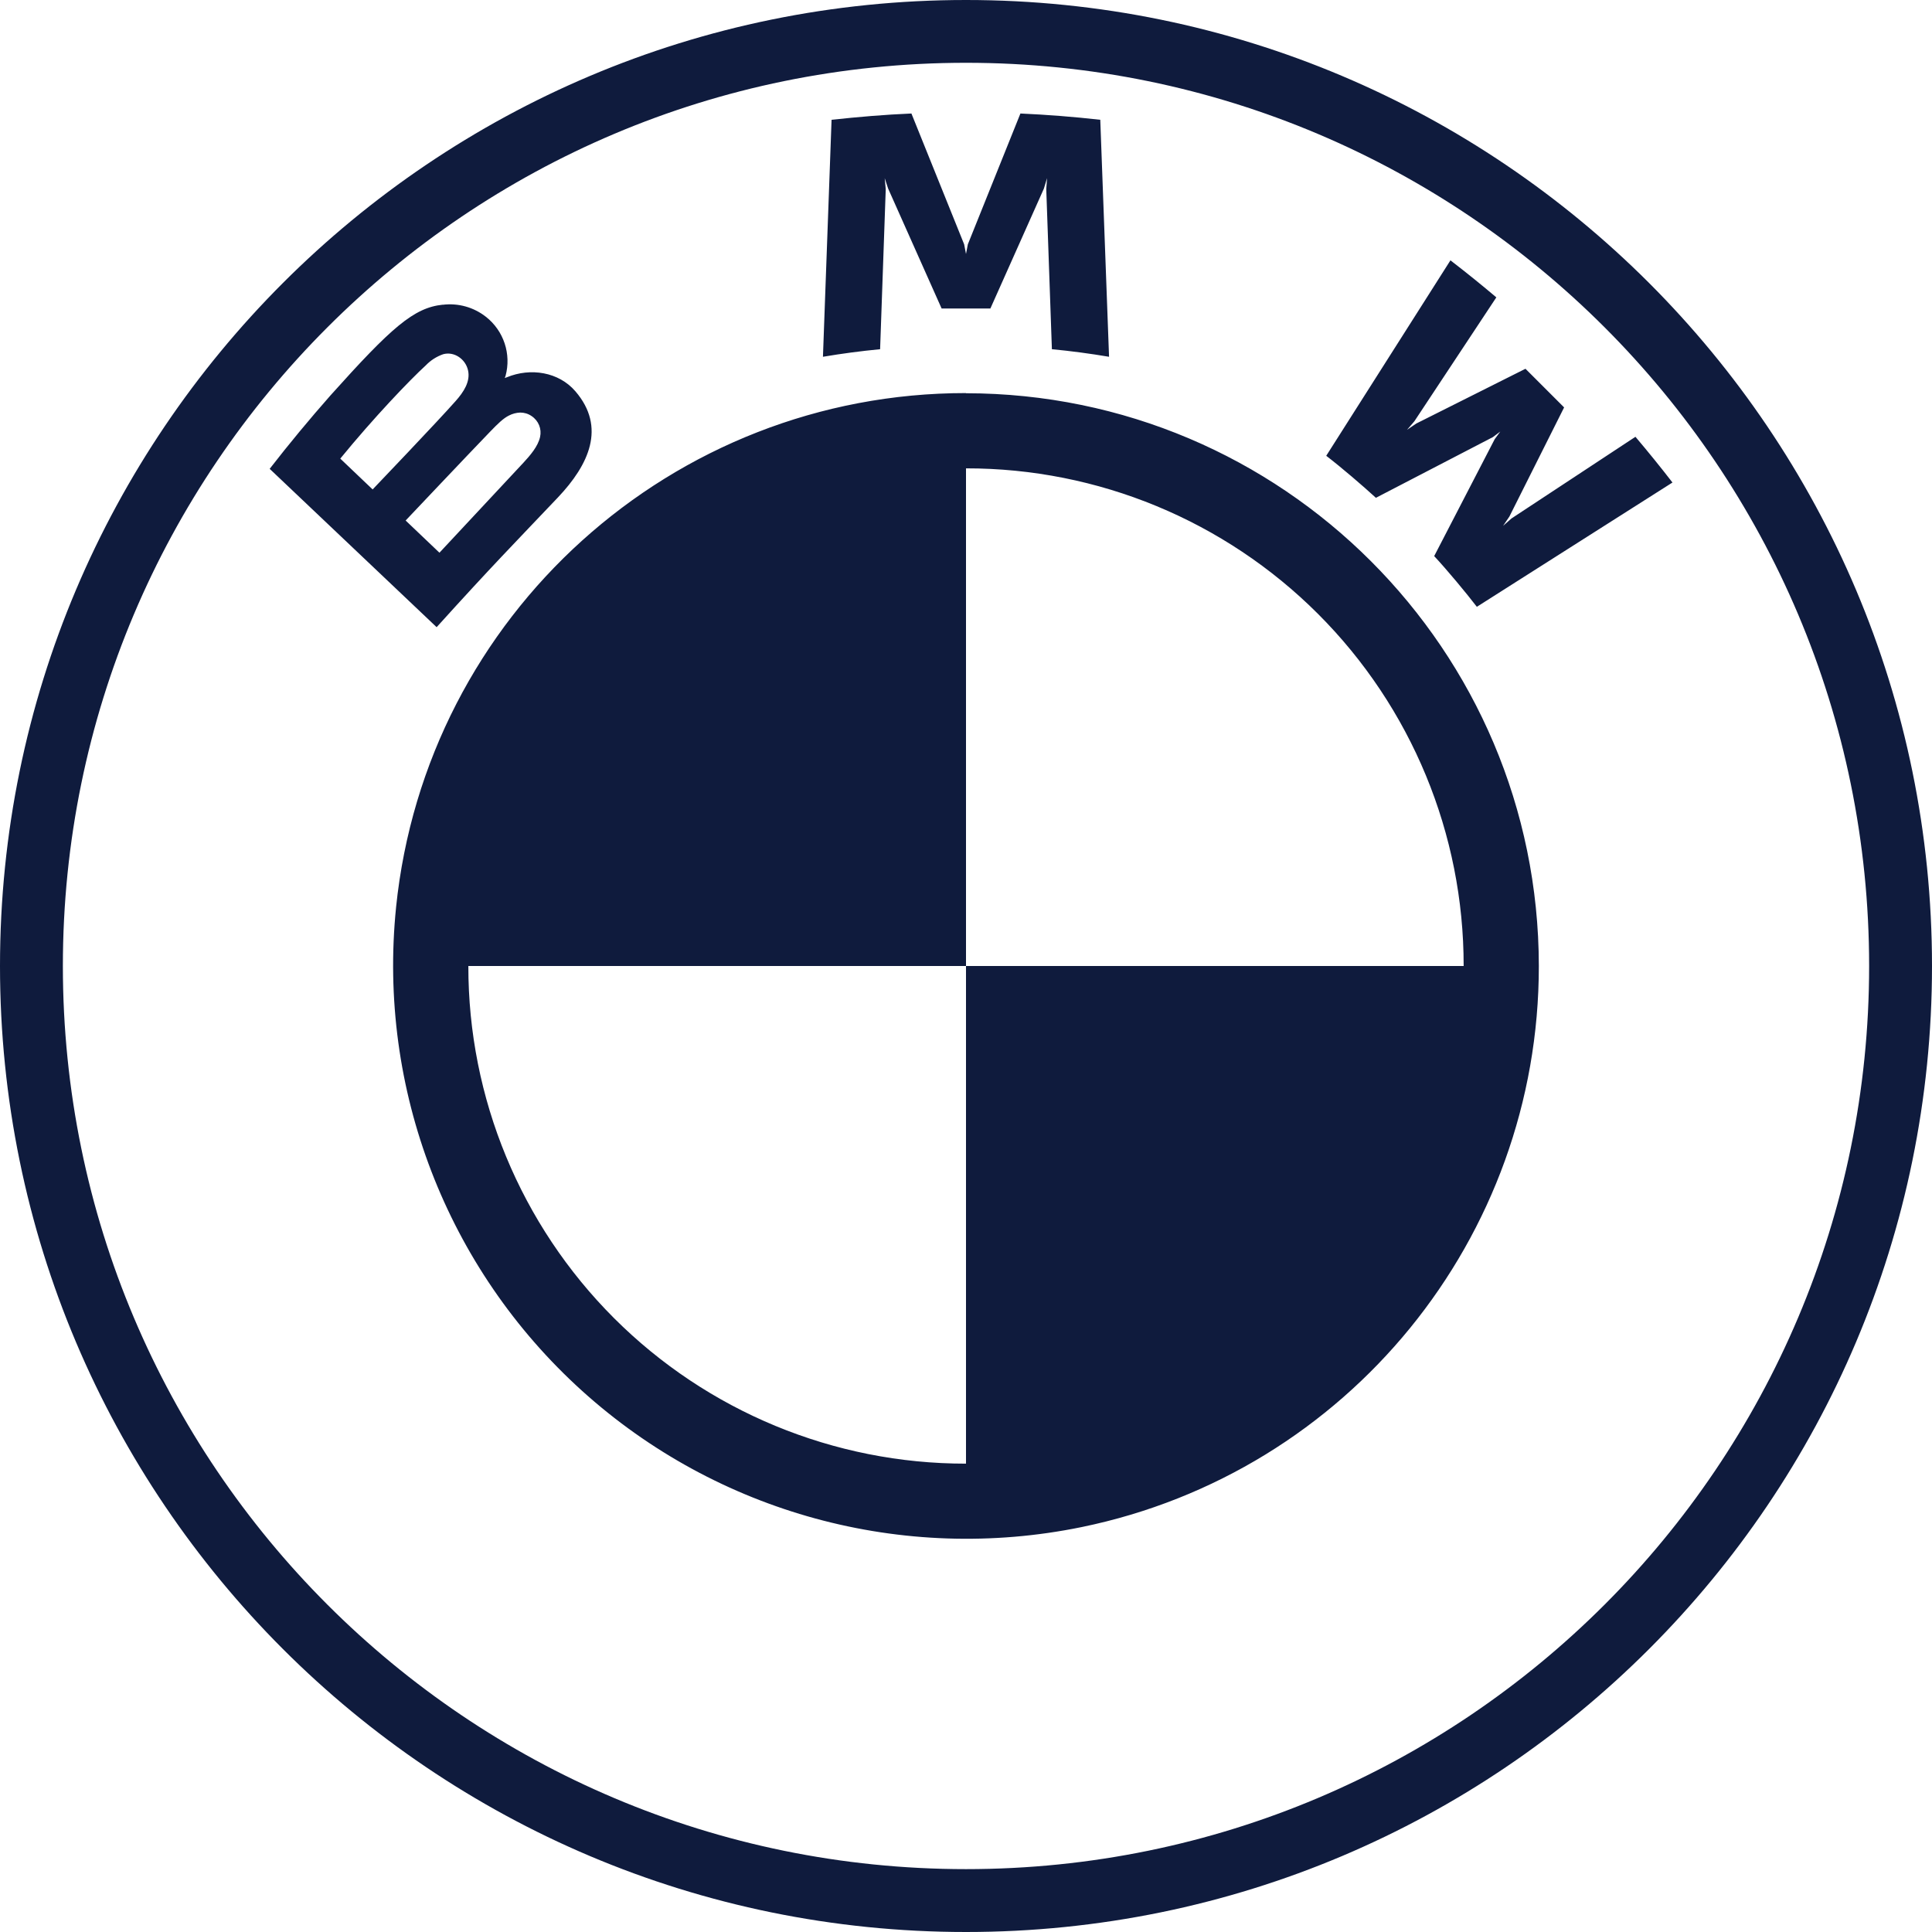
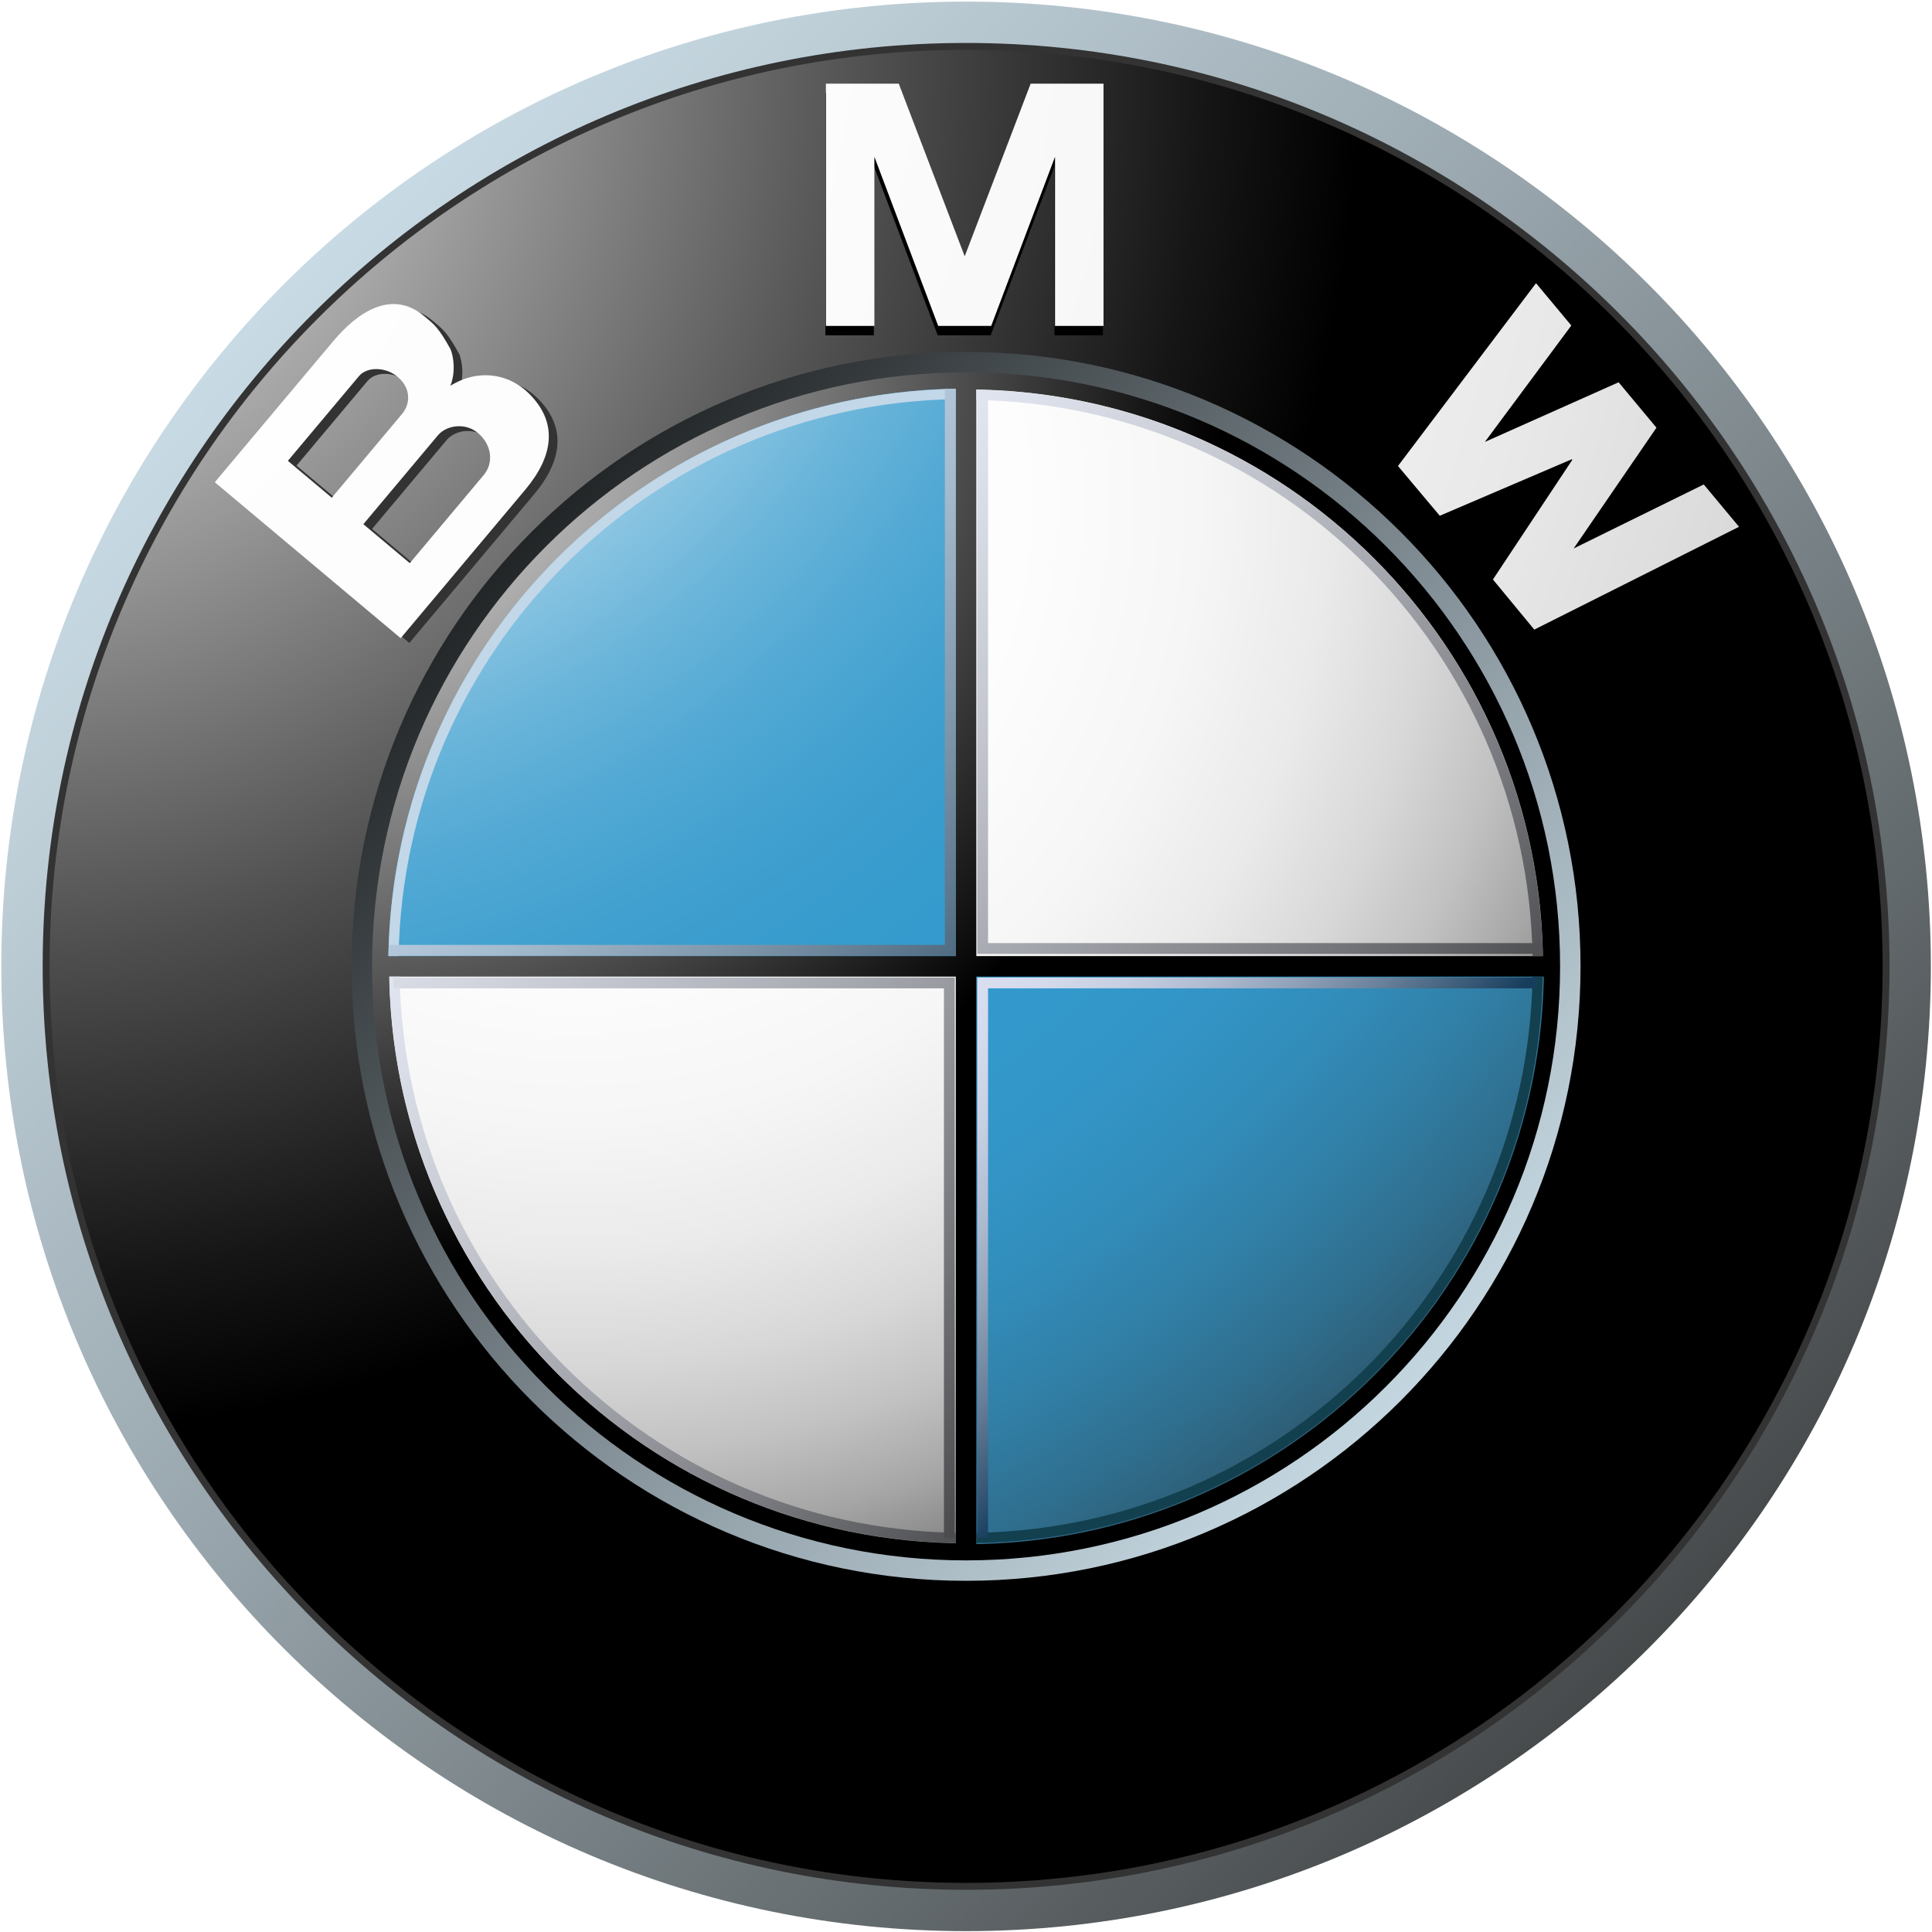
- <svg xmlns="http://www.w3.org/2000/svg" viewBox="0 0 24 24" fill="#0f1b3d">
-   <path d="M12 0C5.373 0 0 5.373 0 12s5.373 12 12 12 12-5.373 12-12S18.627 0 12 0zm0 .78C18.196.78 23.219 5.803 23.219 12c0 6.196-5.022 11.219-11.219 11.219C5.803 23.219.781 18.196.781 12S5.804.78 12 .78zm-.678.63c-.33.014-.66.042-.992.078l-.107 2.944a9.95 9.95 0 0 1 .71-.094l.07-1.988-.013-.137.043.13.664 1.489h.606l.664-1.488.04-.131-.01.137.07 1.988c.232.022.473.054.71.094l-.109-2.944a14.746 14.746 0 0 0-.992-.078l-.653 1.625-.023.12-.023-.12-.655-1.625zm6.696 1.824l-1.543 2.428c.195.15.452.371.617.522l1.453-.754.092-.069-.069.094-.752 1.453c.163.175.398.458.53.63l2.43-1.544a16.135 16.135 0 0 0-.46-.568L18.777 6.44l-.105.092.078-.115.68-1.356-.48-.48-1.356.68-.115.078.091-.106 1.018-1.539c-.18-.152-.351-.291-.57-.46zM5.5 3.785c-.36.037-.638.283-1.393 1.125a18.97 18.97 0 0 0-.757.914l2.074 1.967c.687-.76.966-1.042 1.508-1.613.383-.405.6-.87.216-1.317-.208-.242-.558-.295-.85-.175l-.028.01.01-.026a.7.7 0 0 0-.243-.734.724.724 0 0 0-.537-.15zm.006.615c.136-.037.277.06.308.2.032.14-.056.272-.154.382-.22.25-1.031 1.098-1.031 1.098l-.402-.383c.417-.51.861-.974 1.062-1.158a.55.55 0 0 1 .217-.139zM12 4.883a7.114 7.114 0 0 0-7.08 6.388v.002a7.122 7.122 0 0 0 8.516 7.697 7.112 7.112 0 0 0 5.68-6.97A7.122 7.122 0 0 0 12 4.885v-.002zm-5.537.242c.047 0 .096.013.14.043.088.059.128.16.106.26-.026.119-.125.231-.205.318l-1.045 1.12-.42-.4s.787-.832 1.045-1.099c.102-.106.168-.17.238-.205a.331.331 0 0 1 .14-.037zM12 5.818A6.175 6.175 0 0 1 18.182 12H12v6.182A6.175 6.175 0 0 1 5.818 12H12V5.818Z" />
+ <svg xmlns="http://www.w3.org/2000/svg" xmlns:xlink="http://www.w3.org/1999/xlink" height="1015" viewBox="-.68 -.847 1015 1015" width="1015">
+   <linearGradient id="a" gradientUnits="userSpaceOnUse" x1="-74.197" x2="1001.25" y1="-54.648" y2="984.588">
+     <stop offset="0" stop-color="#dff4ff" />
+     <stop offset=".098" stop-color="#d6eaf5" />
+     <stop offset=".268" stop-color="#bfd0d9" />
+     <stop offset=".488" stop-color="#98a5ac" />
+     <stop offset=".747" stop-color="#646b6e" />
+     <stop offset="1" stop-color="#2b2b2b" />
+   </linearGradient>
+   <radialGradient id="b" cx="-6.317" cy="33.522" gradientUnits="userSpaceOnUse" r="720.108">
+     <stop offset="0" stop-color="#fff" />
+     <stop offset=".306" stop-color="#a8a8a8" />
+     <stop offset=".646" stop-color="#4f4f4f" />
+     <stop offset=".885" stop-color="#161616" />
+     <stop offset="1" />
+   </radialGradient>
+   <linearGradient id="c" gradientTransform="matrix(-1 0 0 -1 930.9756 1169.306)" gradientUnits="userSpaceOnUse" x1="54.041" x2="738.989" y1="304.847" y2="966.733">
+     <stop offset="0" stop-color="#dff4ff" />
+     <stop offset=".086" stop-color="#d6eaf5" />
+     <stop offset=".233" stop-color="#bed0d9" />
+     <stop offset=".424" stop-color="#96a4ac" />
+     <stop offset=".652" stop-color="#5f686d" />
+     <stop offset=".907" stop-color="#1a1d1e" />
+     <stop offset="1" />
+   </linearGradient>
+   <linearGradient id="d">
+     <stop offset="0" stop-color="#fff" />
+     <stop offset=".31" stop-color="#fdfdfd" />
+     <stop offset=".451" stop-color="#f6f6f6" />
+     <stop offset=".557" stop-color="#e9e9e9" />
+     <stop offset=".646" stop-color="#d7d7d7" />
+     <stop offset=".724" stop-color="#bfbfbf" />
+     <stop offset=".794" stop-color="#a2a2a2" />
+     <stop offset=".859" stop-color="#808080" />
+     <stop offset=".92" stop-color="#575757" />
+     <stop offset=".975" stop-color="#2b2b2b" />
+     <stop offset="1" stop-color="#141414" />
+   </linearGradient>
+   <radialGradient id="e" cx="-135.647" cy="-39.812" gradientUnits="userSpaceOnUse" r="1730.313" xlink:href="#d" />
+   <radialGradient id="f" cx="-135.723" cy="-39.812" gradientUnits="userSpaceOnUse" r="1730.461" xlink:href="#d" />
+   <radialGradient id="g" cx="-135.817" cy="-40.32" gradientUnits="userSpaceOnUse" r="1731.787" xlink:href="#d" />
+   <linearGradient id="h">
+     <stop offset="0" stop-color="#e6e6e6" />
+     <stop offset=".104" stop-color="#d6d6d6" />
+     <stop offset=".307" stop-color="#adadad" />
+     <stop offset=".588" stop-color="#6c6c6c" />
+     <stop offset=".933" stop-color="#121212" />
+     <stop offset="1" />
+   </linearGradient>
+   <radialGradient id="i" cx="174.253" cy="200.075" gradientUnits="userSpaceOnUse" r="466.718" xlink:href="#h" />
+   <radialGradient id="j" cx="301.906" cy="262.848" gradientUnits="userSpaceOnUse" r="678.742">
+     <stop offset="0" stop-color="#fff" />
+     <stop offset=".344" stop-color="#fdfdfd" />
+     <stop offset=".481" stop-color="#f6f6f6" />
+     <stop offset=".582" stop-color="#eaeaea" />
+     <stop offset=".665" stop-color="#d8d8d8" />
+     <stop offset=".737" stop-color="#c2c2c2" />
+     <stop offset=".802" stop-color="#a6a6a6" />
+     <stop offset=".86" stop-color="#848484" />
+     <stop offset=".913" stop-color="#5f5f5f" />
+     <stop offset=".949" stop-color="#404040" />
+     <stop offset=".957" stop-color="#404040" />
+     <stop offset="1" stop-color="#404040" />
+     <stop offset="1" />
+   </radialGradient>
+   <linearGradient id="k">
+     <stop offset=".169" stop-color="#fff" />
+     <stop offset=".196" stop-color="#e0eff7" />
+     <stop offset=".241" stop-color="#b2d9ec" />
+     <stop offset=".287" stop-color="#8bc5e2" />
+     <stop offset=".335" stop-color="#6bb5da" />
+     <stop offset=".384" stop-color="#52a9d4" />
+     <stop offset=".436" stop-color="#41a0cf" />
+     <stop offset=".491" stop-color="#369bcd" />
+     <stop offset=".556" stop-color="#39c" />
+     <stop offset=".606" stop-color="#3396c8" />
+     <stop offset=".655" stop-color="#328ebc" />
+     <stop offset=".705" stop-color="#3180a8" />
+     <stop offset=".754" stop-color="#2f6d8c" />
+     <stop offset=".803" stop-color="#2d5468" />
+     <stop offset=".851" stop-color="#2a373d" />
+     <stop offset=".871" stop-color="#292929" />
+   </linearGradient>
+   <radialGradient id="l" cx="102.618" cy="5.56" gradientUnits="userSpaceOnUse" r="1202.06" xlink:href="#k" />
+   <radialGradient id="m" cx="102.618" cy="5.551" gradientUnits="userSpaceOnUse" r="1202.037" xlink:href="#k" />
+   <radialGradient id="n" cx="180.627" cy="205.954" gradientUnits="userSpaceOnUse" r="457.773" xlink:href="#h" />
+   <linearGradient id="o">
+     <stop offset="0" stop-color="#f0f4ff" />
+     <stop offset=".109" stop-color="#ebeff9" />
+     <stop offset=".247" stop-color="#dce0ea" />
+     <stop offset=".403" stop-color="#c4c7cf" />
+     <stop offset=".57" stop-color="#a2a4ab" />
+     <stop offset=".747" stop-color="#76777c" />
+     <stop offset=".929" stop-color="#414243" />
+     <stop offset="1" stop-color="#2b2b2b" />
+   </linearGradient>
+   <linearGradient id="p" gradientUnits="userSpaceOnUse" x1="446.835" x2="893.254" xlink:href="#o" y1="91.655" y2="523.042" />
+   <linearGradient id="q" gradientUnits="userSpaceOnUse" x1="84.488" x2="530.914" xlink:href="#o" y1="455.87" y2="887.265" />
+   <linearGradient id="r" gradientUnits="userSpaceOnUse" x1="300.459" x2="531.948" y1="302.041" y2="525.736">
+     <stop offset="0" stop-color="#c2d7e8" />
+     <stop offset=".134" stop-color="#bacfe1" />
+     <stop offset=".343" stop-color="#a4bacd" />
+     <stop offset=".6" stop-color="#8098ac" />
+     <stop offset=".894" stop-color="#4e697f" />
+     <stop offset="1" stop-color="#3a566d" />
+   </linearGradient>
+   <linearGradient id="s" gradientUnits="userSpaceOnUse" x1="184.524" x2="626.457" y1="356.854" y2="783.908">
+     <stop offset="0" stop-color="#f0f4ff" />
+     <stop offset=".097" stop-color="#e8ebf6" />
+     <stop offset=".257" stop-color="#d1d4dd" />
+     <stop offset=".459" stop-color="#abaeb5" />
+     <stop offset=".695" stop-color="#78797d" />
+     <stop offset=".958" stop-color="#363637" />
+     <stop offset="1" stop-color="#2b2b2b" />
+   </linearGradient>
+   <linearGradient id="t" gradientUnits="userSpaceOnUse" x1="510.257" x2="665.275" y1="515.267" y2="665.066">
+     <stop offset="0" stop-color="#d9def0" />
+     <stop offset=".123" stop-color="#d4daec" />
+     <stop offset=".263" stop-color="#c7cfe2" />
+     <stop offset=".411" stop-color="#b0bcd1" />
+     <stop offset=".566" stop-color="#90a1b8" />
+     <stop offset=".725" stop-color="#677f99" />
+     <stop offset=".885" stop-color="#355674" />
+     <stop offset=".972" stop-color="#173d5d" />
+   </linearGradient>
+   <linearGradient id="u" gradientUnits="userSpaceOnUse" x1="351.678" x2="793.132" xlink:href="#o" y1="194.776" y2="621.366" />
+   <path d="m506.86 0c-279.92 0-506.86 226.918-506.86 506.848 0 279.926 226.94 506.848 506.86 506.848 279.94 0 506.857-226.922 506.857-506.848.001-279.93-226.916-506.848-506.857-506.848zm0 988.352c-265.939 0-481.495-215.574-481.495-481.504 0-265.927 215.556-481.512 481.495-481.512 265.937 0 481.511 215.584 481.511 481.512 0 265.93-215.574 481.504-481.511 481.504z" fill="url(#a)" />
+   <path d="m992.003 506.848c0 267.914-217.227 485.133-485.143 485.133-267.919 0-485.123-217.219-485.123-485.133 0-267.929 217.204-485.133 485.123-485.133 267.916 0 485.143 217.204 485.143 485.133z" fill="#333" />
+   <path d="m988.371 506.848c0 265.93-215.574 481.504-481.511 481.504-265.939 0-481.495-215.574-481.495-481.504 0-265.927 215.556-481.512 481.495-481.512 265.937 0 481.511 215.585 481.511 481.512z" fill="url(#b)" />
+   <path d="m829.676 506.848c0 178.28-144.53 322.803-322.815 322.803-178.289 0-322.819-144.522-322.819-322.803 0-178.289 144.53-322.816 322.819-322.816 178.285 0 322.815 144.528 322.815 322.816z" fill="url(#c)" />
+   <polygon points="519.79 175.308 553.324 86.431 553.324 175.308 578.792 175.308 578.792 48.021 540.518 48.021 505.704 139.157 506.035 139.157 471.223 48.021 432.947 48.021 432.947 175.308 458.416 175.308 458.416 86.431 491.949 175.308" />
+   <polygon points="869.313 232.384 825.798 295.831 894.146 262.216 912.684 284.447 805.115 338.459 783.379 312.144 825.077 249.275 824.83 248.965 755.473 278.651 733.489 252.513 806.021 156.469 824.563 178.712 779.146 239.871 849.433 208.522" />
+   <path d="m281.427 208.068c-10.251-9.951-26.069-12.951-40.939-3.733 2.847-7.363 1.691-14.858.186-19.015-6.414-11.662-8.662-13.137-13.899-17.561-17.097-14.324-35.082-2.093-47.93 13.219l-62.116 74.028 97.651 81.925 65.5-78.047c14.971-17.838 17.282-35.523 1.547-50.816zm-126.321 35.7l37.311-44.464c4.33-5.146 14.106-4.94 20.375.341 6.908 5.795 6.928 14.002 2.289 19.54l-36.896 43.95zm102.934 7.393l-38.896 46.353-24.355-20.47 39.185-46.711c4.434-5.281 14.313-6.817 20.974-1.229 7.505 6.312 8.247 15.912 3.092 22.057z" fill="#333" />
+   <polygon fill="url(#e)" points="520.06 170.39 553.592 81.515 553.592 170.39 579.063 170.39 579.063 43.103 540.784 43.103 505.973 134.236 506.303 134.236 471.491 43.103 433.212 43.103 433.212 170.39 458.683 170.39 458.683 81.515 492.218 170.39" />
+   <polygon fill="url(#f)" points="869.563 223.844 826.067 287.293 894.413 253.667 912.934 275.909 805.38 329.921 783.645 303.596 825.345 240.735 825.1 240.416 755.72 270.114 733.759 243.963 806.291 147.93 824.83 170.164 779.419 231.322 849.68 199.985" />
+   <path d="m276.868 205.563c-10.23-9.951-26.069-12.953-40.916-3.743 2.824-7.364 1.67-14.86.166-18.996-6.415-11.682-8.642-13.137-13.923-17.57-17.096-14.333-35.059-2.095-47.887 13.231l-62.139 74.016 97.653 81.926 65.499-78.059c14.953-17.839 17.282-35.512 1.547-50.805zm-126.317 35.698l37.307-44.453c4.312-5.155 14.086-4.949 20.376.319 6.909 5.806 6.93 14.023 2.268 19.54l-36.873 43.959zm102.952 7.393l-38.896 46.352-24.398-20.47 39.207-46.721c4.433-5.269 14.291-6.806 20.953-1.216 7.547 6.32 8.29 15.9 3.134 22.055z" fill="url(#g)" />
+   <path d="m194.788 506.852c0-172.358 139.724-312.082 312.073-312.082 172.367 0 312.072 139.724 312.072 312.082 0 172.351-139.705 312.071-312.072 312.071-172.35 0-312.073-139.72-312.073-312.071z" fill="url(#i)" />
+   <path d="m203.759 506.852c0-167.399 135.702-303.112 303.102-303.112s303.12 135.712 303.12 303.112c0 167.401-135.721 303.113-303.12 303.113s-303.102-135.712-303.102-303.113z" fill="url(#j)" />
+   <path d="m203.284 506.852h303.576v-303.575c-167.669 0-303.576 135.908-303.576 303.575z" fill="url(#l)" />
+   <path d="m506.86 506.852v303.579c167.667 0 303.576-135.933 303.576-303.579z" fill="url(#m)" />
+   <polygon fill="url(#n)" points="812.95 501.458 512.242 501.458 512.242 200.75 501.476 200.75 501.476 501.458 200.768 501.458 200.768 512.225 501.476 512.225 501.476 812.942 512.242 812.942 512.242 512.225 812.95 512.225" />
+   <path d="m512.242 209.267c160.141 2.848 289.366 132.062 292.232 292.191h5.36c-2.863-163.099-134.482-294.736-297.593-297.583v5.392z" fill="url(#p)" />
+   <path d="m208.729 501.418c2.845-160.347 132.256-289.747 292.604-292.604v-5.383c-163.336 2.856-295.12 134.669-297.987 297.986h5.383z" fill="#c2d7e8" />
+   <path d="m501.476 804.433c-160.139-2.844-289.364-132.069-292.211-292.208h-5.381c2.866 163.108 134.484 294.75 297.593 297.594v-5.386z" fill="url(#q)" />
+   <path d="m804.475 512.225c-2.866 160.139-132.092 289.364-292.232 292.208v5.386c163.11-2.844 294.747-134.485 297.593-297.594z" fill="#12404f" />
+   <polygon fill="url(#r)" points="495.724 203.432 495.724 495.551 203.614 495.551 203.614 501.315 495.724 501.315 501.476 501.315 501.476 495.551 501.476 203.432" />
+   <polygon fill="url(#s)" points="495.229 806.995 495.229 518.391 206.029 518.391 206.029 512.7 495.229 512.7 500.92 512.7 500.92 518.391 500.92 806.995" />
+   <polygon fill="url(#t)" points="518.409 806.995 518.409 518.391 807.011 518.391 807.011 512.7 518.409 512.7 512.737 512.7 512.737 518.391 512.737 806.995" />
+   <polygon fill="url(#u)" points="518.409 206.011 518.409 494.613 807.011 494.613 807.011 500.295 518.409 500.295 512.737 500.295 512.737 494.613 512.737 206.011" />
</svg>
